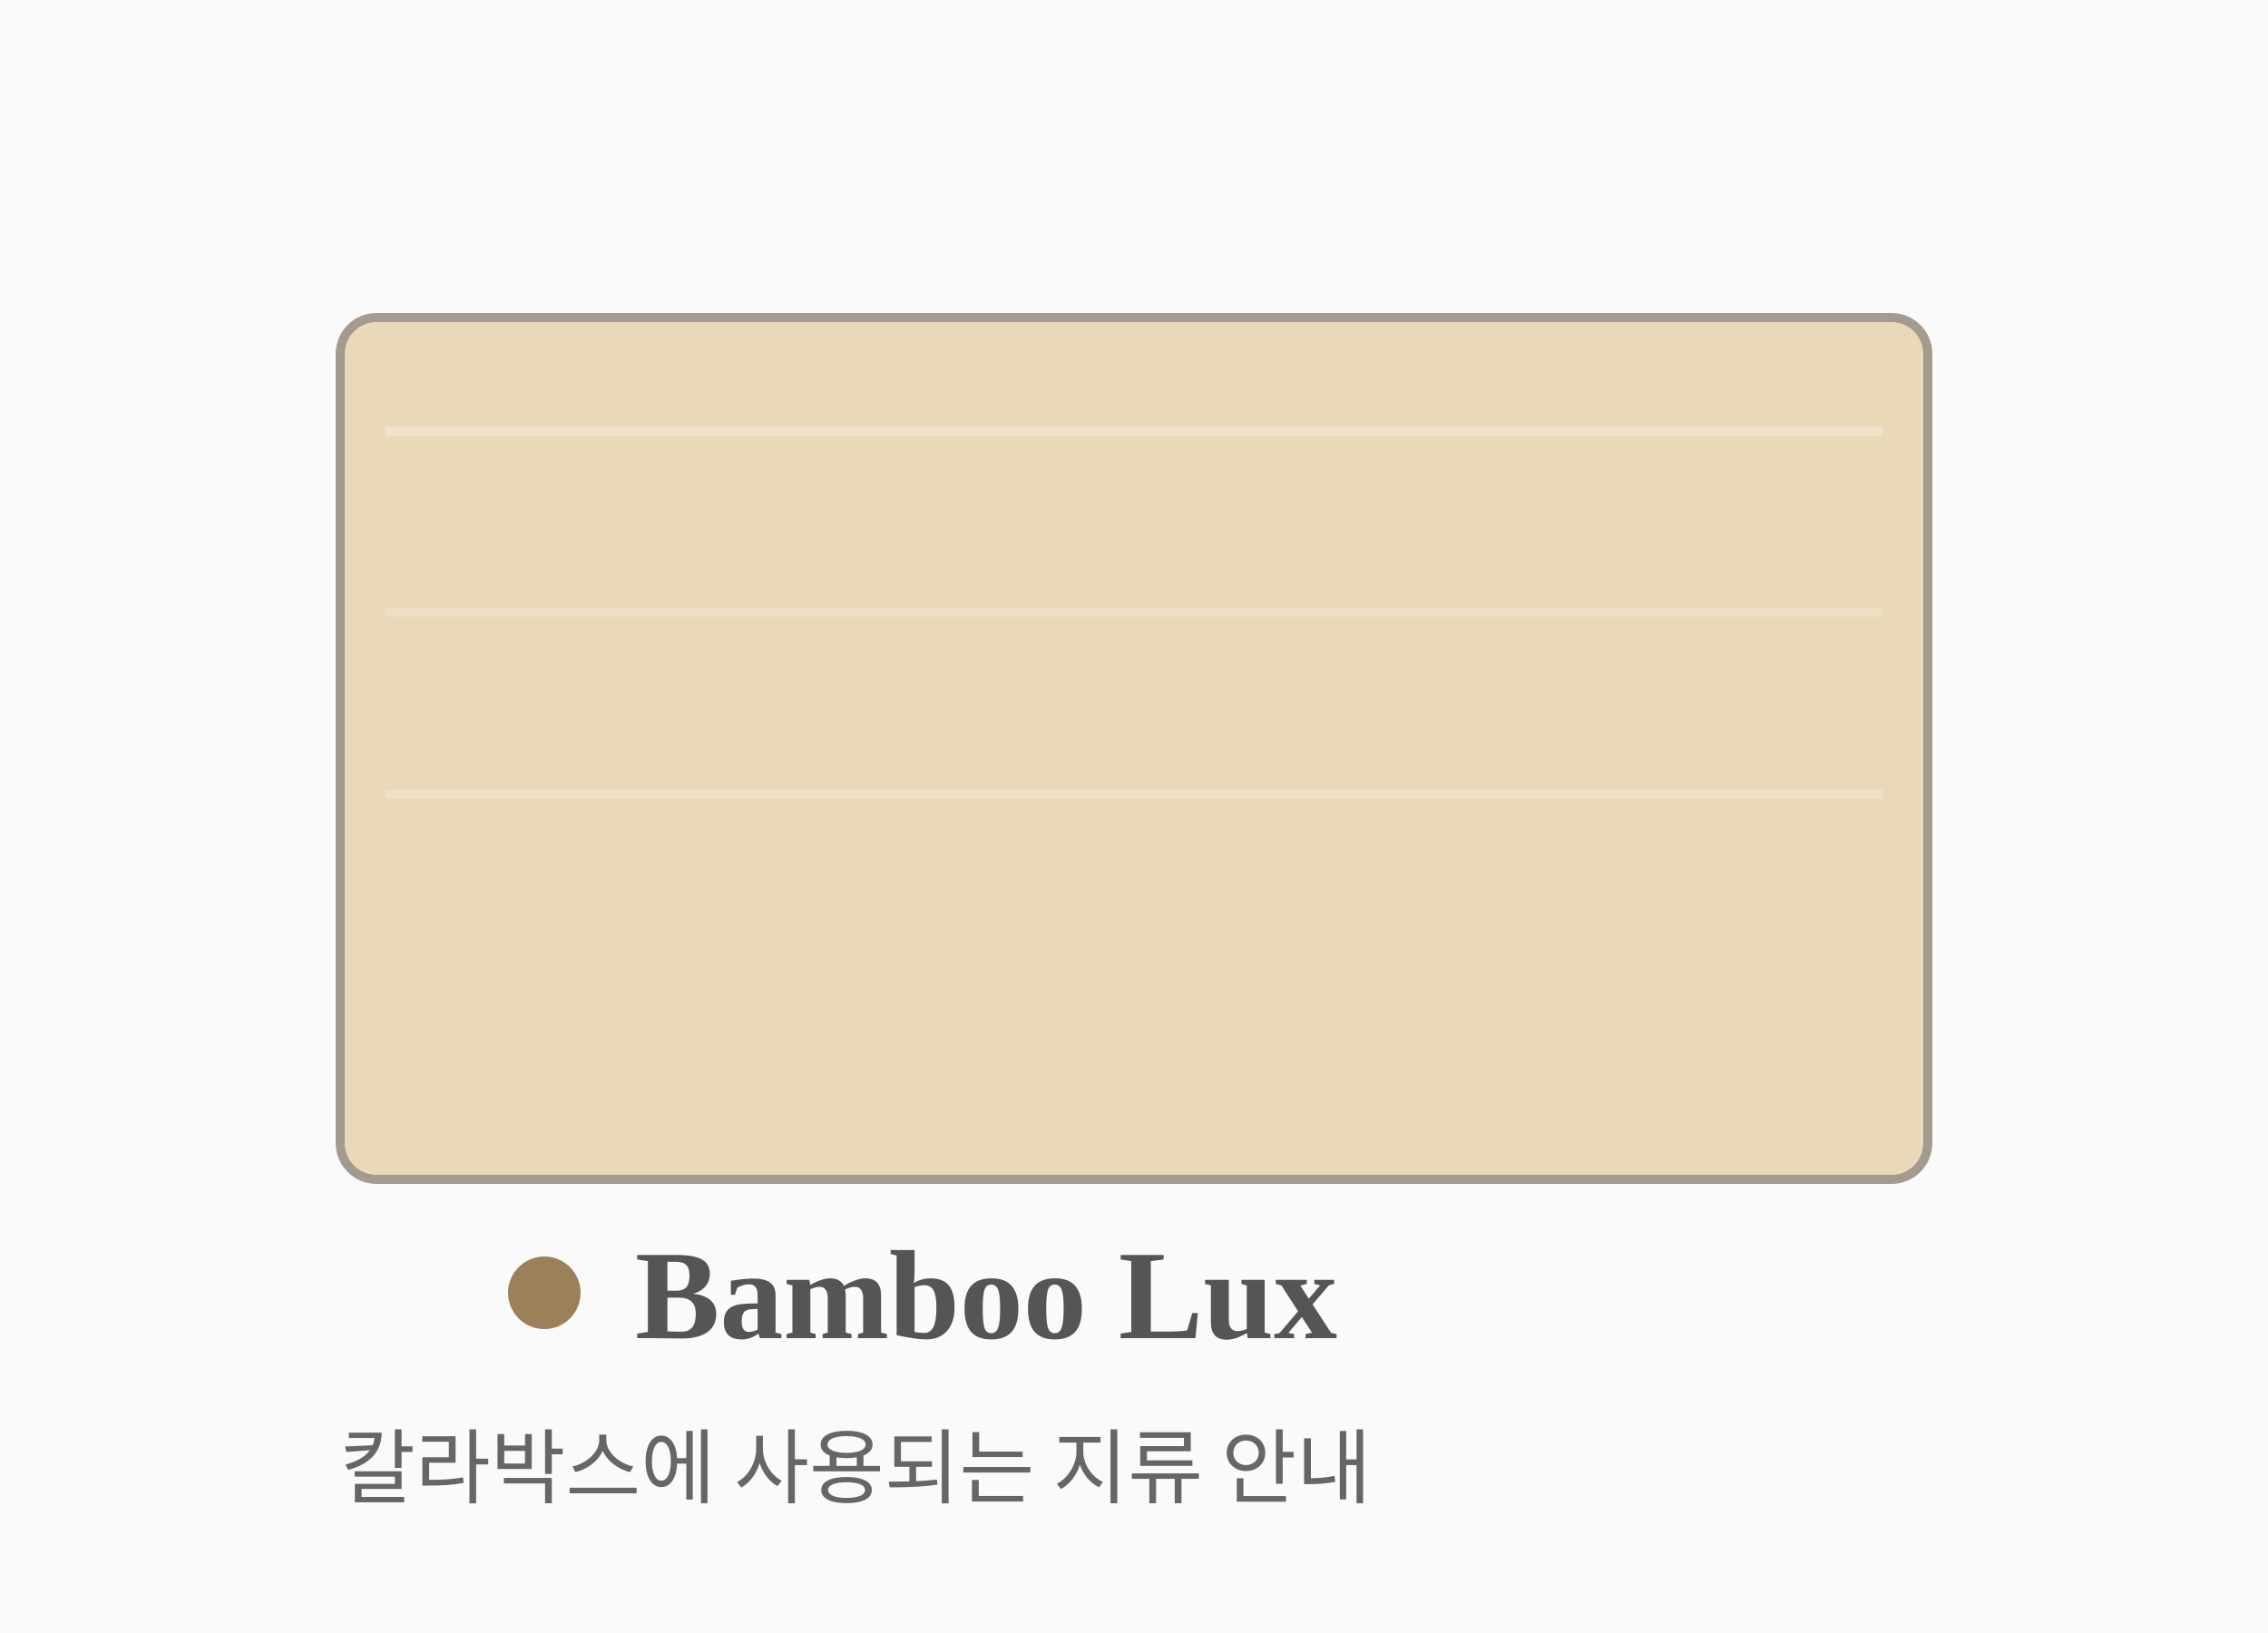
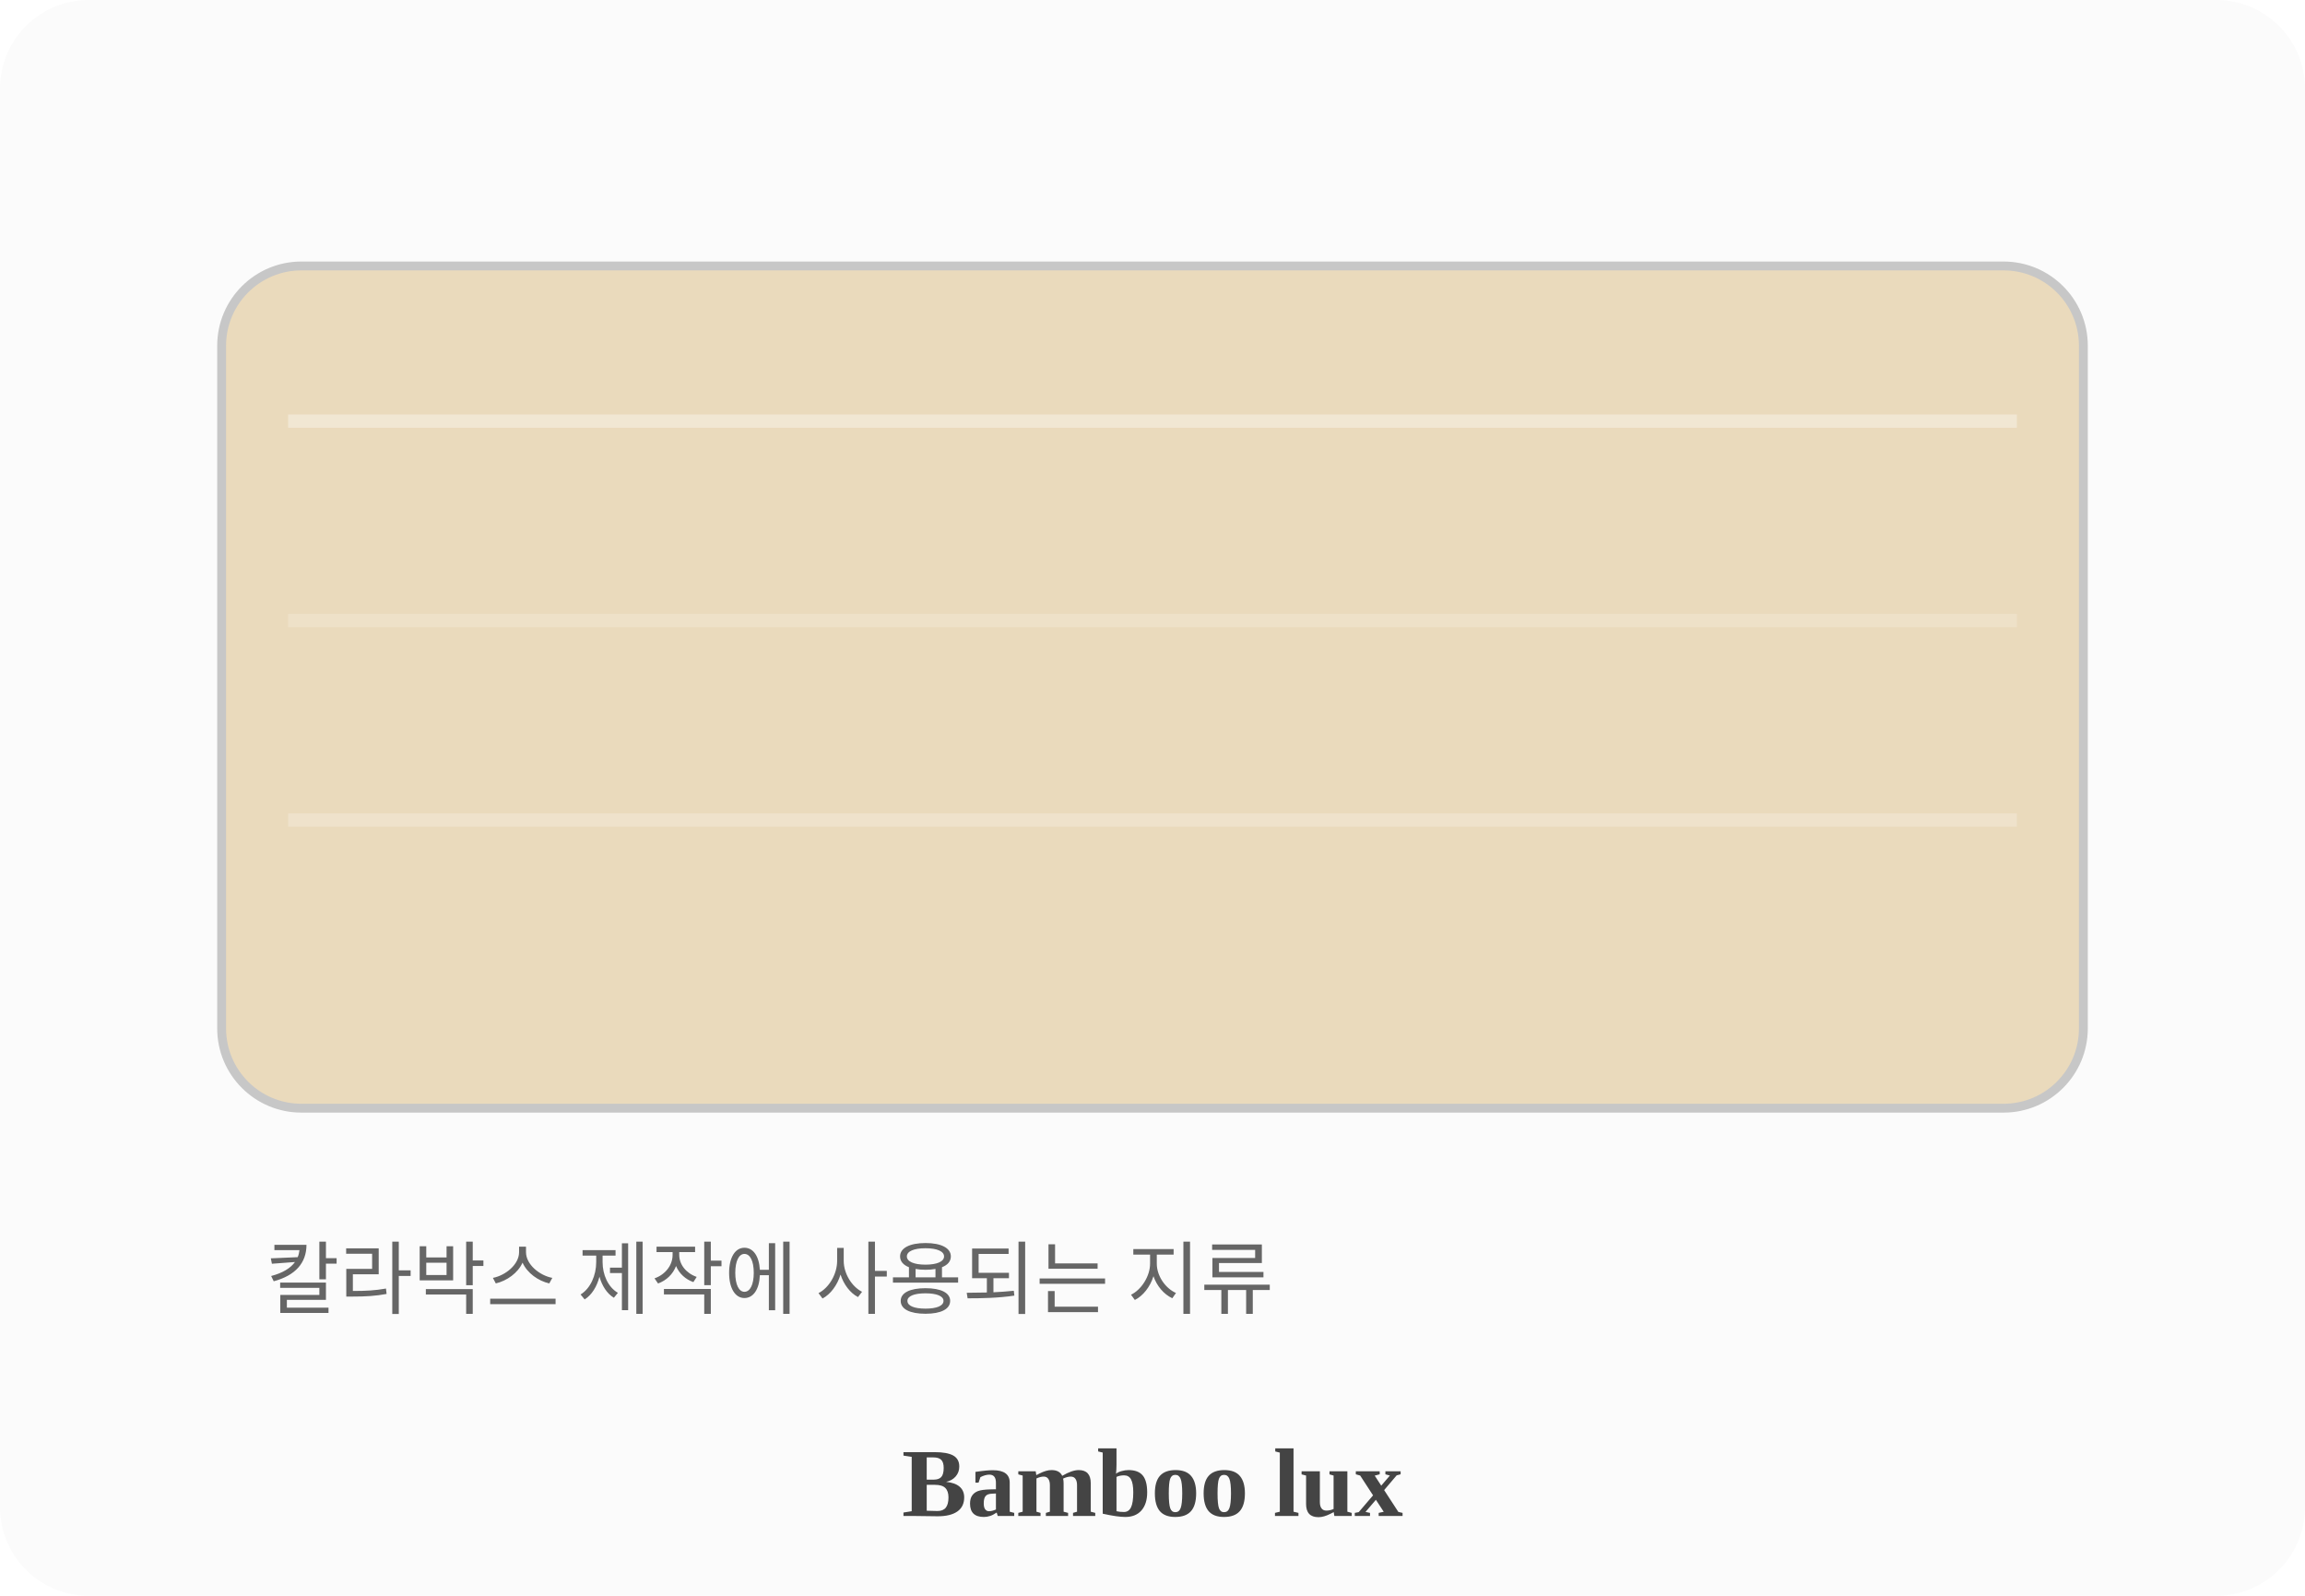
- <svg xmlns="http://www.w3.org/2000/svg" width="500" height="360" viewBox="0 0 500 360">
-   <rect width="500" height="360" fill="#fafafa" />
-   <rect x="75" y="70" width="350" height="190" rx="8" fill="#ead9b9" stroke="#a49a8d" stroke-width="2" />
-   <path d="M85 95 H415" stroke="rgba(255,255,255,.25)" stroke-width="2" />
-   <path d="M85 135 H415" stroke="rgba(255,255,255,.15)" stroke-width="2" />
-   <path d="M85 175 H415" stroke="rgba(255,255,255,.2)" stroke-width="2" />
-   <circle cx="120" cy="285" r="8" fill="#9b805a" />
-   <text x="140" y="295" font-size="28" font-weight="700" fill="#555">Bamboo Lux</text>
-   <text x="75" y="330" font-size="18" fill="#666">칼라박스에 사용되는 지류 안내</text>
+ <svg xmlns="http://www.w3.org/2000/svg" width="520" height="360" viewBox="0 0 520 360">
+   <rect width="520" height="360" rx="20" fill="#fbfbfb" />
+   <rect x="50" y="60" width="420" height="190" rx="18" fill="#eadabc" stroke="#c7c7c7" stroke-width="2" />
+   <path d="M65 95 H455" stroke="rgba(255,255,255,.35)" stroke-width="3" />
+   <path d="M65 140 H455" stroke="rgba(255,255,255,.18)" stroke-width="3" />
+   <path d="M65 185 H455" stroke="rgba(255,255,255,.22)" stroke-width="3" />
+   <text x="60" y="295" font-size="18" fill="#666">칼라박스 제작에 사용되는 지류</text>
+   <text x="260.0" y="342" text-anchor="middle" font-size="22" font-weight="800" fill="#444">Bamboo lux</text>
</svg>
